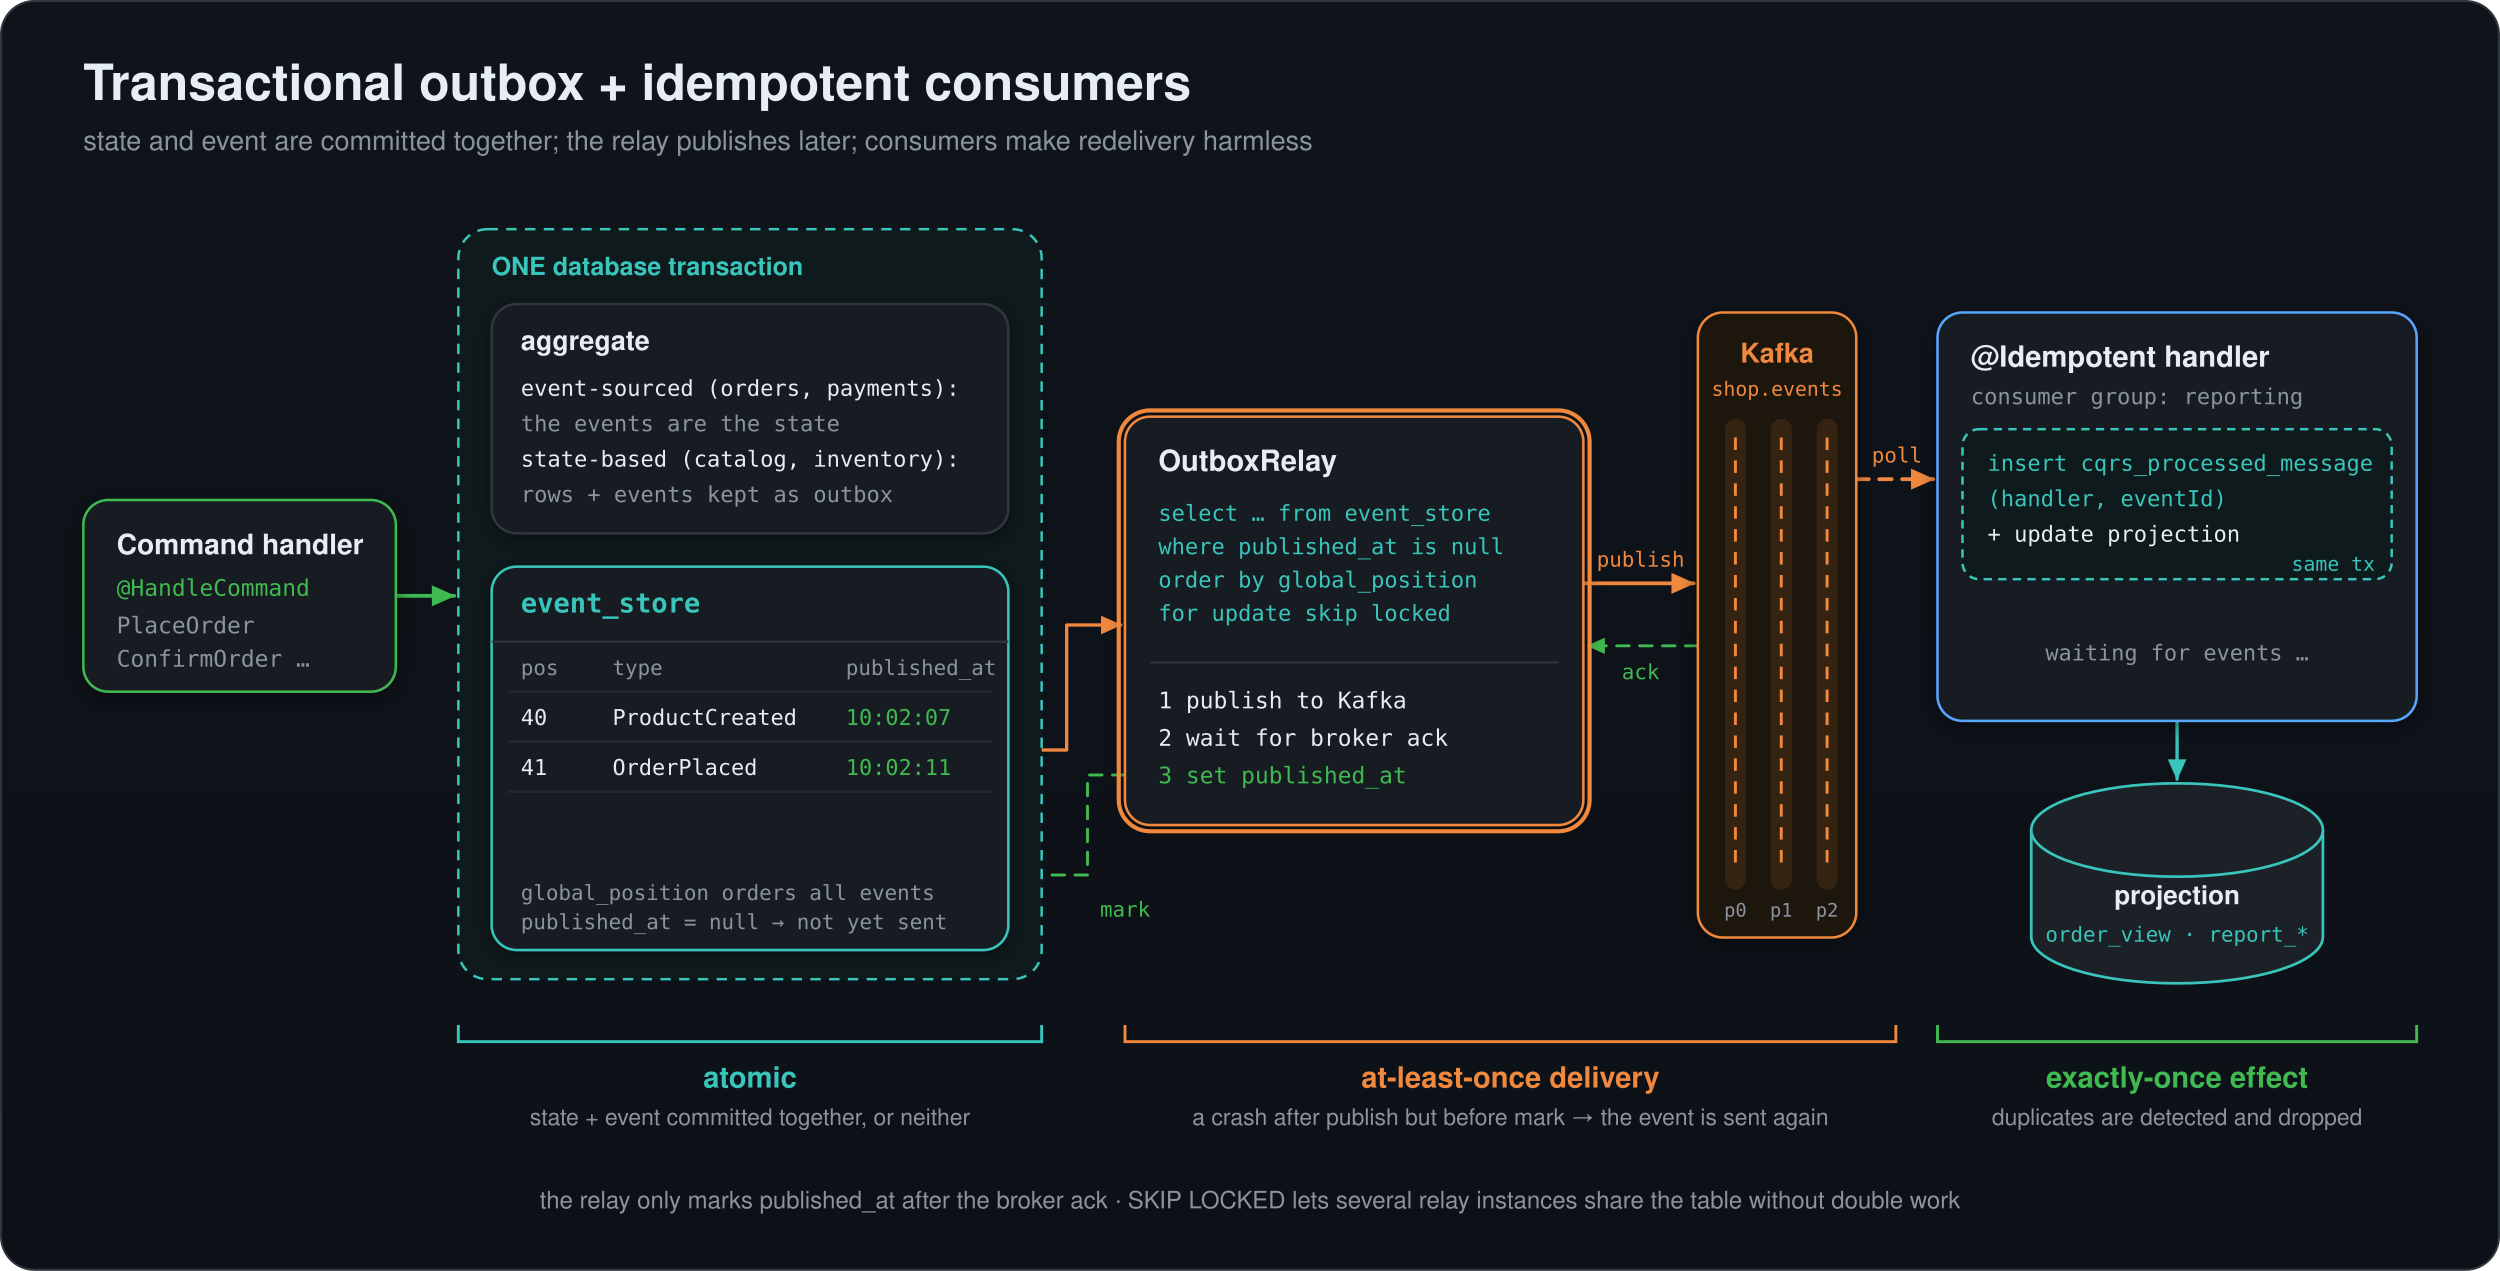
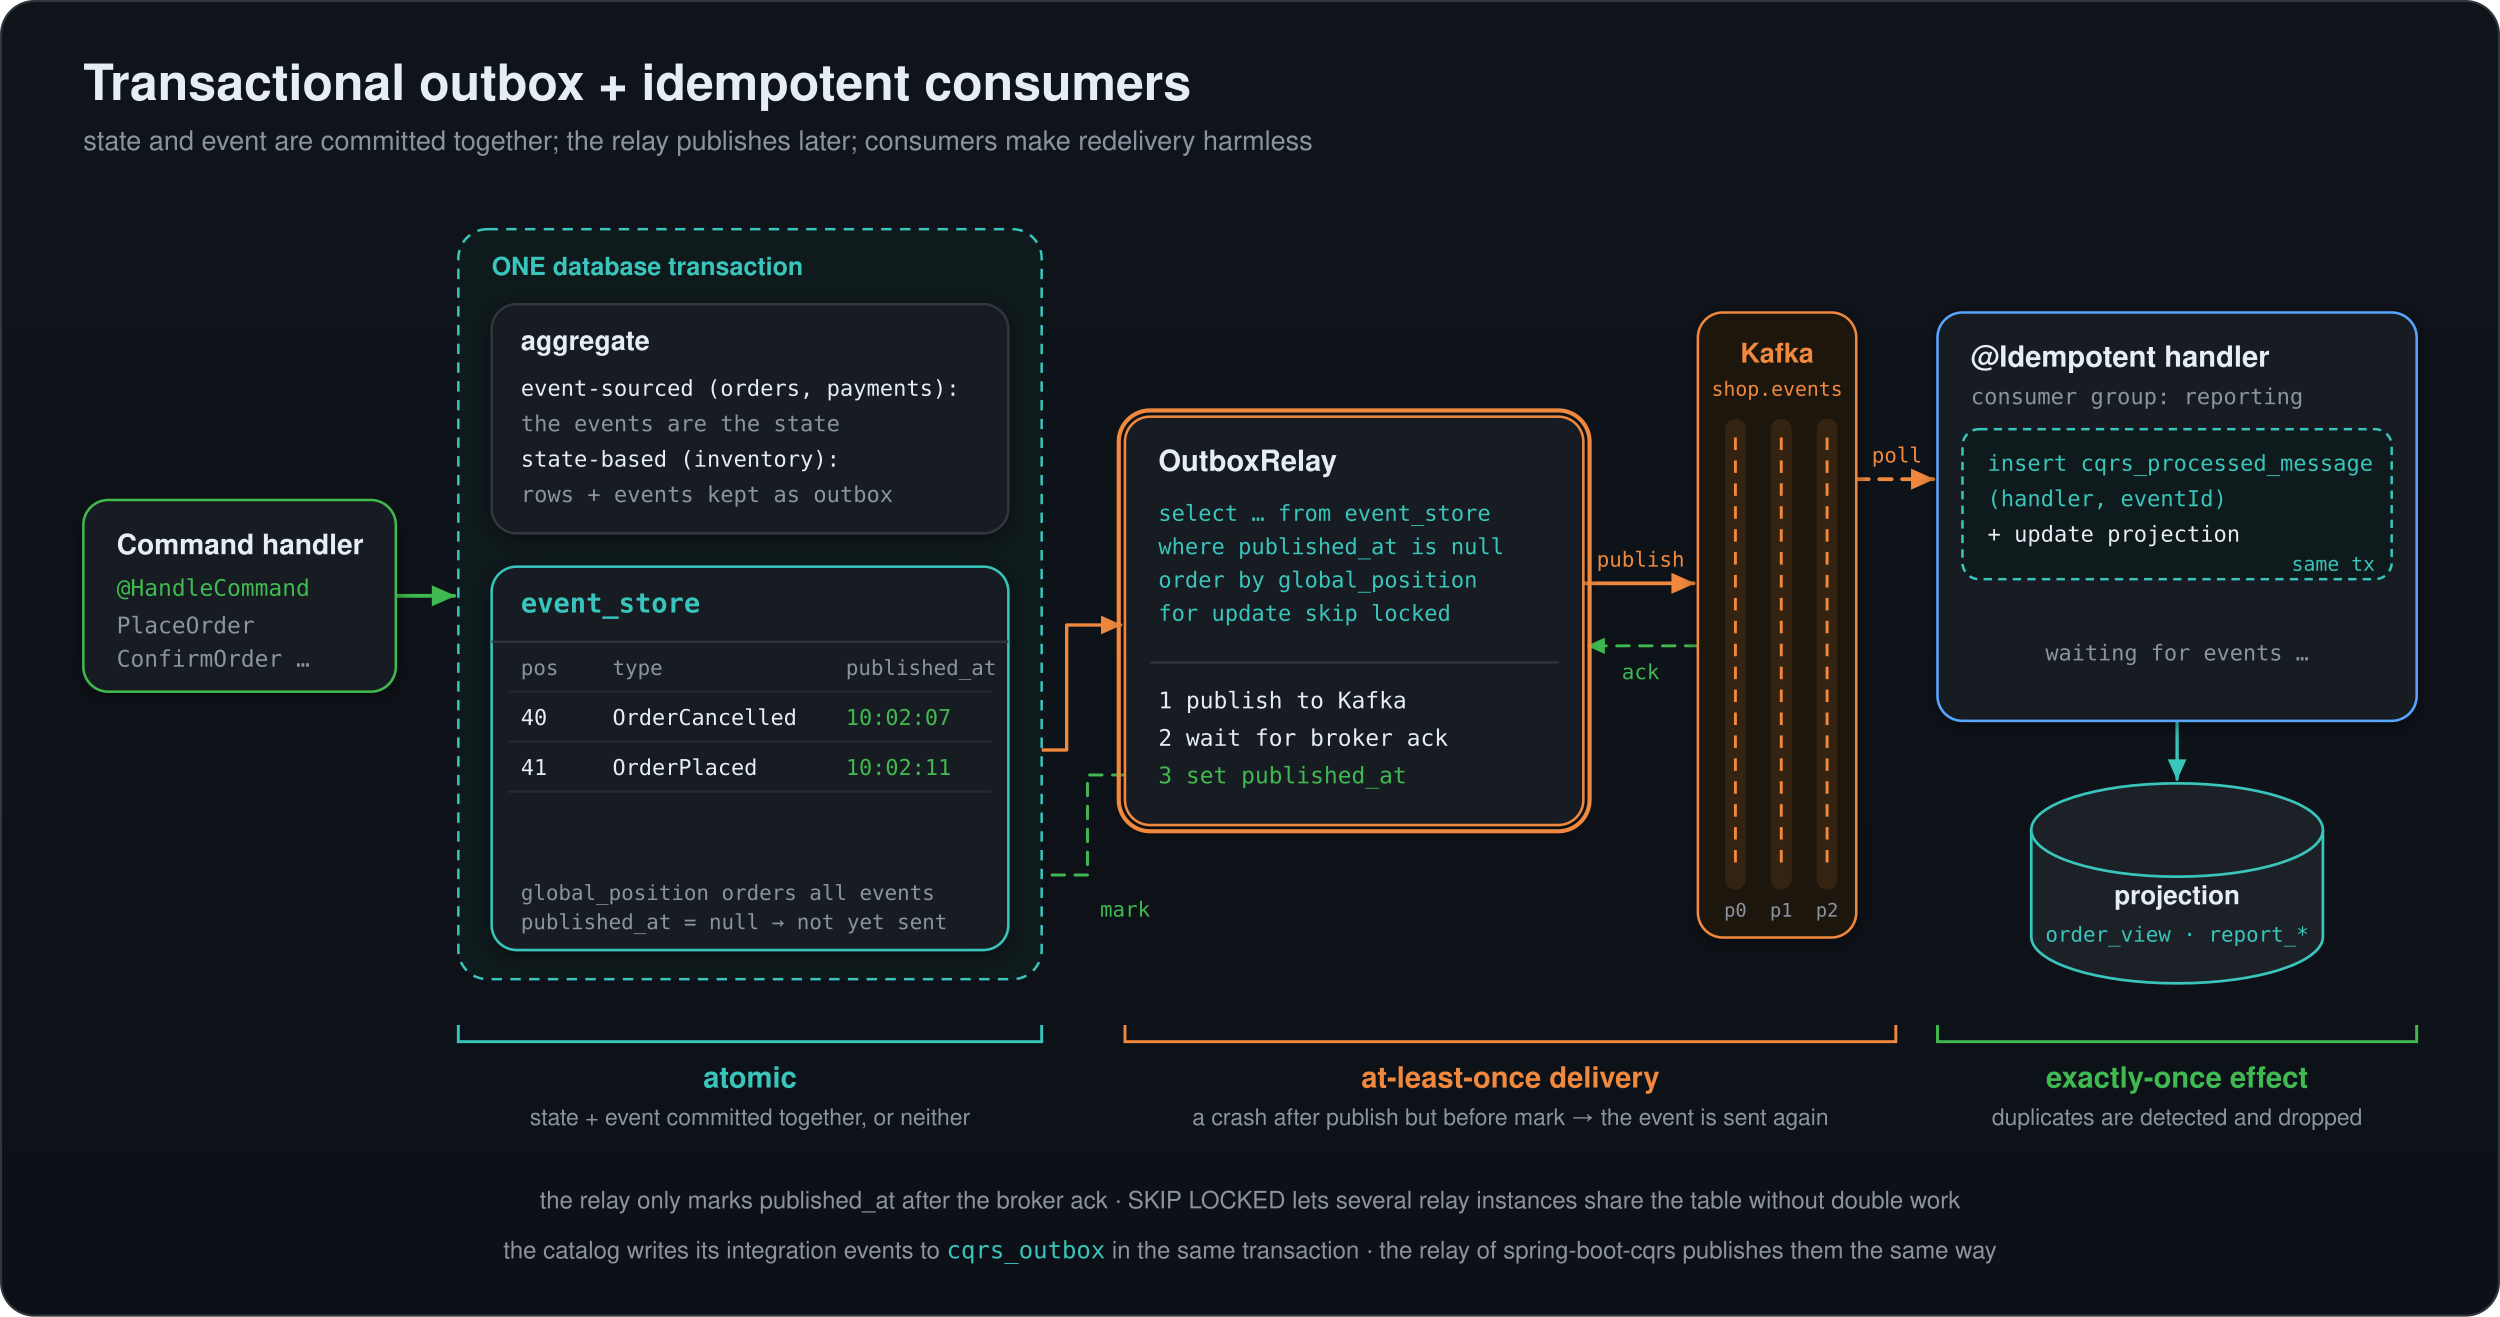
- <svg xmlns="http://www.w3.org/2000/svg" width="1200" height="610" viewBox="0 0 1200 610" role="img" aria-labelledby="title desc">
+ <svg xmlns="http://www.w3.org/2000/svg" width="1200" height="632" viewBox="0 0 1200 632" role="img" aria-labelledby="title desc">
  <defs>
    <filter id="sh" x="-10%" y="-10%" width="120%" height="130%">
      <feDropShadow dx="0" dy="2" stdDeviation="4" flood-color="#000" flood-opacity="0.45" />
    </filter>
    <filter id="gl" x="-150%" y="-150%" width="400%" height="400%">
      <feGaussianBlur stdDeviation="2.4" result="b" />
      <feMerge>
        <feMergeNode in="b" />
        <feMergeNode in="SourceGraphic" />
      </feMerge>
    </filter>
    <linearGradient id="panel" x1="0" y1="0" x2="0" y2="1">
      <stop offset="0" stop-color="#0f141b" />
      <stop offset="1" stop-color="#0d1117" />
    </linearGradient>
    <marker id="a-blue" viewBox="0 0 10 10" refX="8.5" refY="5" markerWidth="7" markerHeight="7" orient="auto-start-reverse">
      <path d="M0,1 L9,5 L0,9 z" fill="#58a6ff" />
    </marker>
    <marker id="a-orange" viewBox="0 0 10 10" refX="8.5" refY="5" markerWidth="7" markerHeight="7" orient="auto-start-reverse">
      <path d="M0,1 L9,5 L0,9 z" fill="#f0883e" />
    </marker>
    <marker id="a-amber" viewBox="0 0 10 10" refX="8.5" refY="5" markerWidth="7" markerHeight="7" orient="auto-start-reverse">
      <path d="M0,1 L9,5 L0,9 z" fill="#d29922" />
    </marker>
    <marker id="a-teal" viewBox="0 0 10 10" refX="8.5" refY="5" markerWidth="7" markerHeight="7" orient="auto-start-reverse">
      <path d="M0,1 L9,5 L0,9 z" fill="#39c5bb" />
    </marker>
    <marker id="a-purple" viewBox="0 0 10 10" refX="8.5" refY="5" markerWidth="7" markerHeight="7" orient="auto-start-reverse">
      <path d="M0,1 L9,5 L0,9 z" fill="#bc8cff" />
    </marker>
    <marker id="a-green" viewBox="0 0 10 10" refX="8.5" refY="5" markerWidth="7" markerHeight="7" orient="auto-start-reverse">
      <path d="M0,1 L9,5 L0,9 z" fill="#3fb950" />
    </marker>
    <marker id="a-red" viewBox="0 0 10 10" refX="8.5" refY="5" markerWidth="7" markerHeight="7" orient="auto-start-reverse">
      <path d="M0,1 L9,5 L0,9 z" fill="#f85149" />
    </marker>
    <marker id="a-pink" viewBox="0 0 10 10" refX="8.5" refY="5" markerWidth="7" markerHeight="7" orient="auto-start-reverse">
      <path d="M0,1 L9,5 L0,9 z" fill="#db61a2" />
    </marker>
    <marker id="a-muted" viewBox="0 0 10 10" refX="8.5" refY="5" markerWidth="7" markerHeight="7" orient="auto-start-reverse">
      <path d="M0,1 L9,5 L0,9 z" fill="#8b949e" />
    </marker>
    <marker id="a-text" viewBox="0 0 10 10" refX="8.5" refY="5" markerWidth="7" markerHeight="7" orient="auto-start-reverse">
      <path d="M0,1 L9,5 L0,9 z" fill="#e6edf3" />
    </marker>
  </defs>
  <style>
text{font-family:-apple-system, 'Segoe UI', Helvetica, Arial, sans-serif}
.mono{font-family:ui-monospace, SFMono-Regular, Menlo, Consolas, monospace}
.mu{fill:#8b949e}
.b{font-weight:600}
.flow{stroke-dasharray:6 5;animation:dash 1.1s linear infinite}
.flowr{stroke-dasharray:6 5;animation:dashr 1.1s linear infinite}
.slow{stroke-dasharray:3 5;animation:dash 2.2s linear infinite}
@keyframes dash{to{stroke-dashoffset:-11}}
@keyframes dashr{to{stroke-dashoffset:11}}
.pulse{animation:pulse 3s ease-in-out infinite}
@keyframes pulse{0%,100%{opacity:.15}50%{opacity:.75}}
</style>
-   <rect x="0.5" y="0.5" width="1199" height="609" rx="16" fill="url(#panel)" stroke="#30363d" />
+   <rect x="0.5" y="0.5" width="1199" height="631" rx="16" fill="url(#panel)" stroke="#30363d" />
  <text x="40" y="48" font-size="24" fill="#e6edf3" font-weight="700">Transactional outbox + idempotent consumers</text>
  <text x="40" y="72" font-size="13" class="mu">state and event are committed together; the relay publishes later; consumers make redelivery harmless</text>
  <path d="M190,286 H218" fill="none" stroke="#3fb950" stroke-width="1.8" stroke-linecap="round" stroke-linejoin="round" marker-end="url(#a-green)" />
  <path d="M484,360 L512,360 L512,300 L538,300" fill="none" stroke="#f0883e" stroke-width="1.6" stroke-linecap="round" stroke-linejoin="round" marker-end="url(#a-orange)" />
  <path d="M540,372 L522,372 L522,420 L486,420" fill="none" stroke="#3fb950" stroke-width="1.4" stroke-linecap="round" stroke-linejoin="round" marker-end="url(#a-green)" class="flow" />
  <path d="M760,280 H813" fill="none" stroke="#f0883e" stroke-width="1.8" stroke-linecap="round" stroke-linejoin="round" marker-end="url(#a-orange)" />
  <path d="M815,310 H762" fill="none" stroke="#3fb950" stroke-width="1.4" stroke-linecap="round" stroke-linejoin="round" marker-end="url(#a-green)" class="flow" />
  <path d="M891,230 H928" fill="none" stroke="#f0883e" stroke-width="1.8" stroke-linecap="round" stroke-linejoin="round" marker-end="url(#a-orange)" class="flow" />
  <path d="M1045.0,346 V374" fill="none" stroke="#39c5bb" stroke-width="1.6" stroke-linecap="round" stroke-linejoin="round" marker-end="url(#a-teal)" />
  <rect x="40" y="240" width="150" height="92" rx="12" fill="#161b22" stroke="#3fb950" stroke-width="1.2" filter="url(#sh)" />
  <text x="56" y="266" font-size="13.5" fill="#e6edf3" font-weight="600">Command handler</text>
  <text x="56" y="286" font-size="11" class="mono" fill="#3fb950">@HandleCommand</text>
  <text x="56" y="304" font-size="11" class="mono" fill="#8b949e">PlaceOrder</text>
  <text x="56" y="320" font-size="11" class="mono" fill="#8b949e">ConfirmOrder …</text>
  <rect x="220" y="110" width="280" height="360" rx="14" fill="#0f1a1c" stroke="#39c5bb" stroke-width="1.2" stroke-dasharray="5 4" />
  <text x="236" y="132" font-size="12" fill="#39c5bb" font-weight="600">ONE database transaction</text>
  <rect x="236" y="146" width="248" height="110" rx="12" fill="#161b22" stroke="#30363d" stroke-width="1.2" filter="url(#sh)" />
  <text x="250" y="168" font-size="13" fill="#e6edf3" font-weight="600">aggregate</text>
  <text x="250" y="190" font-size="10.6" class="mono" fill="#e6edf3">event-sourced (orders, payments):</text>
  <text x="250" y="207" font-size="10.6" class="mono" fill="#8b949e">  the events are the state</text>
-   <text x="250" y="224" font-size="10.6" class="mono" fill="#e6edf3">state-based (catalog, inventory):</text>
+   <text x="250" y="224" font-size="10.6" class="mono" fill="#e6edf3">state-based (inventory):</text>
  <text x="250" y="241" font-size="10.6" class="mono" fill="#8b949e">  rows + events kept as outbox</text>
  <rect x="236" y="272" width="248" height="184" rx="12" fill="#161b22" stroke="#39c5bb" stroke-width="1.2" filter="url(#sh)" />
  <text x="250" y="294" font-size="13" class="mono" fill="#39c5bb" font-weight="600">event_store</text>
  <path d="M236,308 H484" stroke="#30363d" />
  <text x="250" y="324" font-size="10" class="mono" fill="#8b949e">pos</text>
  <text x="294" y="324" font-size="10" class="mono" fill="#8b949e">type</text>
  <text x="406" y="324" font-size="10" class="mono" fill="#8b949e">published_at</text>
  <path d="M244,332 H476" stroke="#30363d" opacity=".6" />
  <text x="250" y="348" font-size="10.5" class="mono" fill="#e6edf3">40</text>
-   <text x="294" y="348" font-size="10.5" class="mono" fill="#e6edf3">ProductCreated</text>
+   <text x="294" y="348" font-size="10.5" class="mono" fill="#e6edf3">OrderCancelled</text>
  <text x="406" y="348" font-size="10.5" class="mono" fill="#3fb950">10:02:07</text>
  <path d="M244,356 H476" stroke="#30363d" opacity=".6" />
  <text x="250" y="372" font-size="10.5" class="mono" fill="#e6edf3">41</text>
  <text x="294" y="372" font-size="10.5" class="mono" fill="#e6edf3">OrderPlaced</text>
  <text x="406" y="372" font-size="10.5" class="mono" fill="#3fb950">10:02:11</text>
  <path d="M244,380 H476" stroke="#30363d" opacity=".6" />
  <g opacity="0">
    <rect x="242" y="381" width="236" height="21" rx="4" fill="#39c5bb" fill-opacity=".10" />
    <text x="250" y="396" font-size="10.5" class="mono" fill="#e6edf3">42</text>
    <text x="294" y="396" font-size="10.5" class="mono" fill="#e6edf3">OrderConfirmed</text>
    <animate attributeName="opacity" dur="10.0s" repeatCount="indefinite" values="0;0;1;1" keyTimes="0;0.100;0.115;1" />
  </g>
  <g opacity="0">
    <text x="406" y="396" font-size="10.5" class="mono" fill="#d29922">null</text>
    <animate attributeName="opacity" dur="10.0s" repeatCount="indefinite" values="0;0;1;1;0;0" keyTimes="0;0.100;0.115;0.505;0.520;1" />
  </g>
  <g opacity="0">
    <text x="406" y="396" font-size="10.5" class="mono" fill="#3fb950">10:02:12</text>
    <animate attributeName="opacity" dur="10.0s" repeatCount="indefinite" values="0;0;1;1" keyTimes="0;0.520;0.535;1" />
  </g>
  <text x="250" y="432" font-size="10" class="mono" fill="#8b949e">global_position orders all events</text>
  <text x="250" y="446" font-size="10" class="mono" fill="#8b949e">published_at = null → not yet sent</text>
  <rect x="540" y="200" width="220" height="196" rx="12" fill="#161b22" stroke="#f0883e" stroke-width="1.2" filter="url(#sh)" />
  <text x="556" y="226" font-size="14" fill="#e6edf3" font-weight="600">OutboxRelay</text>
  <rect x="537" y="197" width="226" height="202" rx="15" fill="none" stroke="#f0883e" stroke-width="2" class="pulse" style="animation-delay:0s" />
  <text x="556" y="250" font-size="10.6" class="mono" fill="#39c5bb">select … from event_store</text>
  <text x="556" y="266" font-size="10.6" class="mono" fill="#39c5bb">where published_at is null</text>
  <text x="556" y="282" font-size="10.6" class="mono" fill="#39c5bb">order by global_position</text>
  <text x="556" y="298" font-size="10.6" class="mono" fill="#39c5bb">for update skip locked</text>
  <path d="M552,318 H748" stroke="#30363d" />
  <text x="556" y="340" font-size="11" class="mono" fill="#e6edf3">1  publish to Kafka</text>
  <text x="556" y="358" font-size="11" class="mono" fill="#e6edf3">2  wait for broker ack</text>
  <text x="556" y="376" font-size="11" class="mono" fill="#3fb950">3  set published_at</text>
  <text x="528" y="440" font-size="10" class="mono" fill="#3fb950">mark</text>
  <rect x="815" y="150" width="76" height="300" rx="12" fill="#1b1510" stroke="#f0883e" stroke-width="1.2" filter="url(#sh)" />
  <text x="853.0" y="174" font-size="13" fill="#f0883e" font-weight="600" text-anchor="middle">Kafka</text>
  <text x="853.0" y="190" font-size="9.5" class="mono" fill="#f0883e" text-anchor="middle">shop.events</text>
  <path d="M833,206 V422" stroke="#f0883e" stroke-width="10" stroke-opacity=".12" stroke-linecap="round" />
  <path d="M833,210 V418" stroke="#f0883e" stroke-width="1.4" class="flow" style="animation-duration:1.4s" />
  <text x="833" y="440" font-size="9" class="mono" fill="#8b949e" text-anchor="middle">p0</text>
  <path d="M855,206 V422" stroke="#f0883e" stroke-width="10" stroke-opacity=".12" stroke-linecap="round" />
  <path d="M855,210 V418" stroke="#f0883e" stroke-width="1.4" class="flow" style="animation-duration:1.7s" />
  <text x="855" y="440" font-size="9" class="mono" fill="#8b949e" text-anchor="middle">p1</text>
  <path d="M877,206 V422" stroke="#f0883e" stroke-width="10" stroke-opacity=".12" stroke-linecap="round" />
  <path d="M877,210 V418" stroke="#f0883e" stroke-width="1.4" class="flow" style="animation-duration:2.0s" />
  <text x="877" y="440" font-size="9" class="mono" fill="#8b949e" text-anchor="middle">p2</text>
  <text x="787.5" y="272" font-size="10" class="mono" fill="#f0883e" text-anchor="middle">publish</text>
  <text x="787.5" y="326" font-size="10" class="mono" fill="#3fb950" text-anchor="middle">ack</text>
  <rect x="930" y="150" width="230" height="196" rx="12" fill="#161b22" stroke="#58a6ff" stroke-width="1.2" filter="url(#sh)" />
  <text x="946" y="176" font-size="14" fill="#e6edf3" font-weight="600">@Idempotent handler</text>
  <text x="946" y="194" font-size="10.6" class="mono" fill="#8b949e">consumer group: reporting</text>
  <rect x="942" y="206" width="206" height="72" rx="8" fill="#0f1a1c" stroke="#39c5bb" stroke-width="1.2" stroke-dasharray="4 3" />
  <text x="954" y="226" font-size="10.6" class="mono" fill="#39c5bb">insert cqrs_processed_message</text>
  <text x="954" y="243" font-size="10.6" class="mono" fill="#39c5bb">  (handler, eventId)</text>
  <text x="954" y="260" font-size="10.6" class="mono" fill="#e6edf3">+ update projection</text>
  <text x="1140" y="274" font-size="9.5" class="mono" fill="#39c5bb" text-anchor="end">same tx</text>
  <g opacity="0">
    <rect x="942" y="292" width="206" height="40" rx="8" fill="#3fb950" fill-opacity=".12" stroke="#3fb950" stroke-opacity=".6" />
    <text x="1045.0" y="309" font-size="11.5" fill="#3fb950" font-weight="600" text-anchor="middle">✓ first delivery</text>
    <text x="1045.0" y="325" font-size="10.5" class="mono" fill="#3fb950" text-anchor="middle">projection updated</text>
    <animate attributeName="opacity" dur="10.0s" repeatCount="indefinite" values="0;0;1;1;0;0" keyTimes="0;0.600;0.615;0.725;0.740;1" />
  </g>
  <g opacity="0">
    <rect x="942" y="292" width="206" height="40" rx="8" fill="#f85149" fill-opacity=".12" stroke="#f85149" stroke-opacity=".6" />
    <text x="1045.0" y="309" font-size="11.5" fill="#f85149" font-weight="600" text-anchor="middle">✕ duplicate ignored</text>
    <text x="1045.0" y="325" font-size="10.5" class="mono" fill="#f85149" text-anchor="middle">eventId already processed</text>
    <animate attributeName="opacity" dur="10.0s" repeatCount="indefinite" values="0;0;1;1;0;0" keyTimes="0;0.840;0.855;0.965;0.980;1" />
  </g>
  <g>
    <text x="1045.0" y="317" font-size="10.5" class="mono" fill="#8b949e" text-anchor="middle">waiting for events …</text>
    <animate attributeName="opacity" dur="10.0s" repeatCount="indefinite" values="1;1;0;0;1;1;0;0;1" keyTimes="0;0.58;0.60;0.74;0.76;0.82;0.84;0.98;1" />
  </g>
  <text x="910.5" y="222" font-size="10" class="mono" fill="#f0883e" text-anchor="middle">poll</text>
  <path d="M975,398.4 v51.2 a70.0,22.4 0 0 0 140,0 v-51.2" fill="#1c2128" stroke="#39c5bb" stroke-width="1.3" />
  <ellipse cx="1045.0" cy="398.4" rx="70.0" ry="22.4" fill="#1c2128" stroke="#39c5bb" stroke-width="1.3" />
  <text x="1045" y="434" font-size="12.5" fill="#e6edf3" font-weight="600" text-anchor="middle">projection</text>
  <text x="1045" y="452" font-size="10" class="mono" fill="#39c5bb" text-anchor="middle">order_view · report_*</text>
  <path d="M220,492 V500 H500 V492" fill="none" stroke="#39c5bb" stroke-width="1.4" />
  <text x="360.0" y="522" font-size="14" fill="#39c5bb" font-weight="600" text-anchor="middle">atomic</text>
  <text x="360.0" y="540" font-size="11" fill="#8b949e" text-anchor="middle">state + event committed together, or neither</text>
  <path d="M540,492 V500 H910 V492" fill="none" stroke="#f0883e" stroke-width="1.4" />
  <text x="725.0" y="522" font-size="14" fill="#f0883e" font-weight="600" text-anchor="middle">at-least-once delivery</text>
  <text x="725.0" y="540" font-size="11" fill="#8b949e" text-anchor="middle">a crash after publish but before mark → the event is sent again</text>
  <path d="M930,492 V500 H1160 V492" fill="none" stroke="#3fb950" stroke-width="1.4" />
  <text x="1045.0" y="522" font-size="14" fill="#3fb950" font-weight="600" text-anchor="middle">exactly-once effect</text>
  <text x="1045.0" y="540" font-size="11" fill="#8b949e" text-anchor="middle">duplicates are detected and dropped</text>
  <text x="600" y="580" font-size="11.5" fill="#8b949e" text-anchor="middle">the relay only marks published_at after the broker ack · SKIP LOCKED lets several relay instances share the table without double work</text>
+   <text x="600" y="604" font-size="11.5" fill="#8b949e" text-anchor="middle">the catalog writes its integration events to <tspan class="mono" fill="#39c5bb">cqrs_outbox</tspan> in the same transaction · the relay of spring-boot-cqrs publishes them the same way</text>
  <circle r="4" fill="#3fb950" filter="url(#gl)" opacity="0">
    <animateMotion dur="10.0s" repeatCount="indefinite" path="M115,286 L190,286 L236,286" calcMode="linear" keyPoints="0;0;1;1" keyTimes="0;0.020;0.100;1" />
    <animate attributeName="opacity" dur="10.0s" repeatCount="indefinite" values="0;0;1;1;0;0" keyTimes="0;0.020;0.032;0.088;0.100;1" />
  </circle>
  <circle r="4" fill="#f0883e" filter="url(#gl)" opacity="0">
    <animateMotion dur="10.0s" repeatCount="indefinite" path="M484,360 L512,360 L512,300 L538,300" calcMode="linear" keyPoints="0;0;1;1" keyTimes="0;0.180;0.300;1" />
    <animate attributeName="opacity" dur="10.0s" repeatCount="indefinite" values="0;0;1;1;0;0" keyTimes="0;0.180;0.192;0.288;0.300;1" />
  </circle>
  <circle r="4" fill="#f0883e" filter="url(#gl)" opacity="0">
    <animateMotion dur="10.0s" repeatCount="indefinite" path="M760,280 L835,280" calcMode="linear" keyPoints="0;0;1;1" keyTimes="0;0.360;0.440;1" />
    <animate attributeName="opacity" dur="10.0s" repeatCount="indefinite" values="0;0;1;1;0;0" keyTimes="0;0.360;0.372;0.428;0.440;1" />
  </circle>
  <circle r="3" fill="#3fb950" filter="url(#gl)" opacity="0">
    <animateMotion dur="10.0s" repeatCount="indefinite" path="M815,310 L760,310" calcMode="linear" keyPoints="0;0;1;1" keyTimes="0;0.440;0.480;1" />
    <animate attributeName="opacity" dur="10.0s" repeatCount="indefinite" values="0;0;1;1;0;0" keyTimes="0;0.440;0.452;0.468;0.480;1" />
  </circle>
  <circle r="3" fill="#3fb950" filter="url(#gl)" opacity="0">
    <animateMotion dur="10.0s" repeatCount="indefinite" path="M540,372 L522,372 L522,420 L486,420" calcMode="linear" keyPoints="0;0;1;1" keyTimes="0;0.480;0.520;1" />
    <animate attributeName="opacity" dur="10.0s" repeatCount="indefinite" values="0;0;1;1;0;0" keyTimes="0;0.480;0.492;0.508;0.520;1" />
  </circle>
  <circle r="4" fill="#f0883e" filter="url(#gl)" opacity="0">
    <animateMotion dur="10.0s" repeatCount="indefinite" path="M855,230 L930,230" calcMode="linear" keyPoints="0;0;1;1" keyTimes="0;0.540;0.600;1" />
    <animate attributeName="opacity" dur="10.0s" repeatCount="indefinite" values="0;0;1;1;0;0" keyTimes="0;0.540;0.552;0.588;0.600;1" />
  </circle>
  <circle r="4" fill="#f0883e" filter="url(#gl)" opacity="0">
    <animateMotion dur="10.0s" repeatCount="indefinite" path="M855,230 L916,230" calcMode="linear" keyPoints="0;0;1;1" keyTimes="0;0.780;0.840;1" />
    <animate attributeName="opacity" dur="10.0s" repeatCount="indefinite" values="0;0;1;1;0;0" keyTimes="0;0.780;0.792;0.828;0.840;1" />
  </circle>
  <circle r="5" fill="#f85149" filter="url(#gl)" opacity="0">
    <animateMotion dur="10.0s" repeatCount="indefinite" path="M916,230 L926,230" calcMode="linear" keyPoints="0;0;1;1" keyTimes="0;0.840;0.900;1" />
    <animate attributeName="opacity" dur="10.0s" repeatCount="indefinite" values="0;0;1;1;0;0" keyTimes="0;0.840;0.852;0.888;0.900;1" />
  </circle>
  <circle r="3.5" fill="#39c5bb" filter="url(#gl)" opacity="0">
    <animateMotion dur="10.0s" repeatCount="indefinite" path="M1045.0,346 L1045.0,388" calcMode="linear" keyPoints="0;0;1;1" keyTimes="0;0.620;0.700;1" />
    <animate attributeName="opacity" dur="10.0s" repeatCount="indefinite" values="0;0;1;1;0;0" keyTimes="0;0.620;0.632;0.688;0.700;1" />
  </circle>
</svg>
